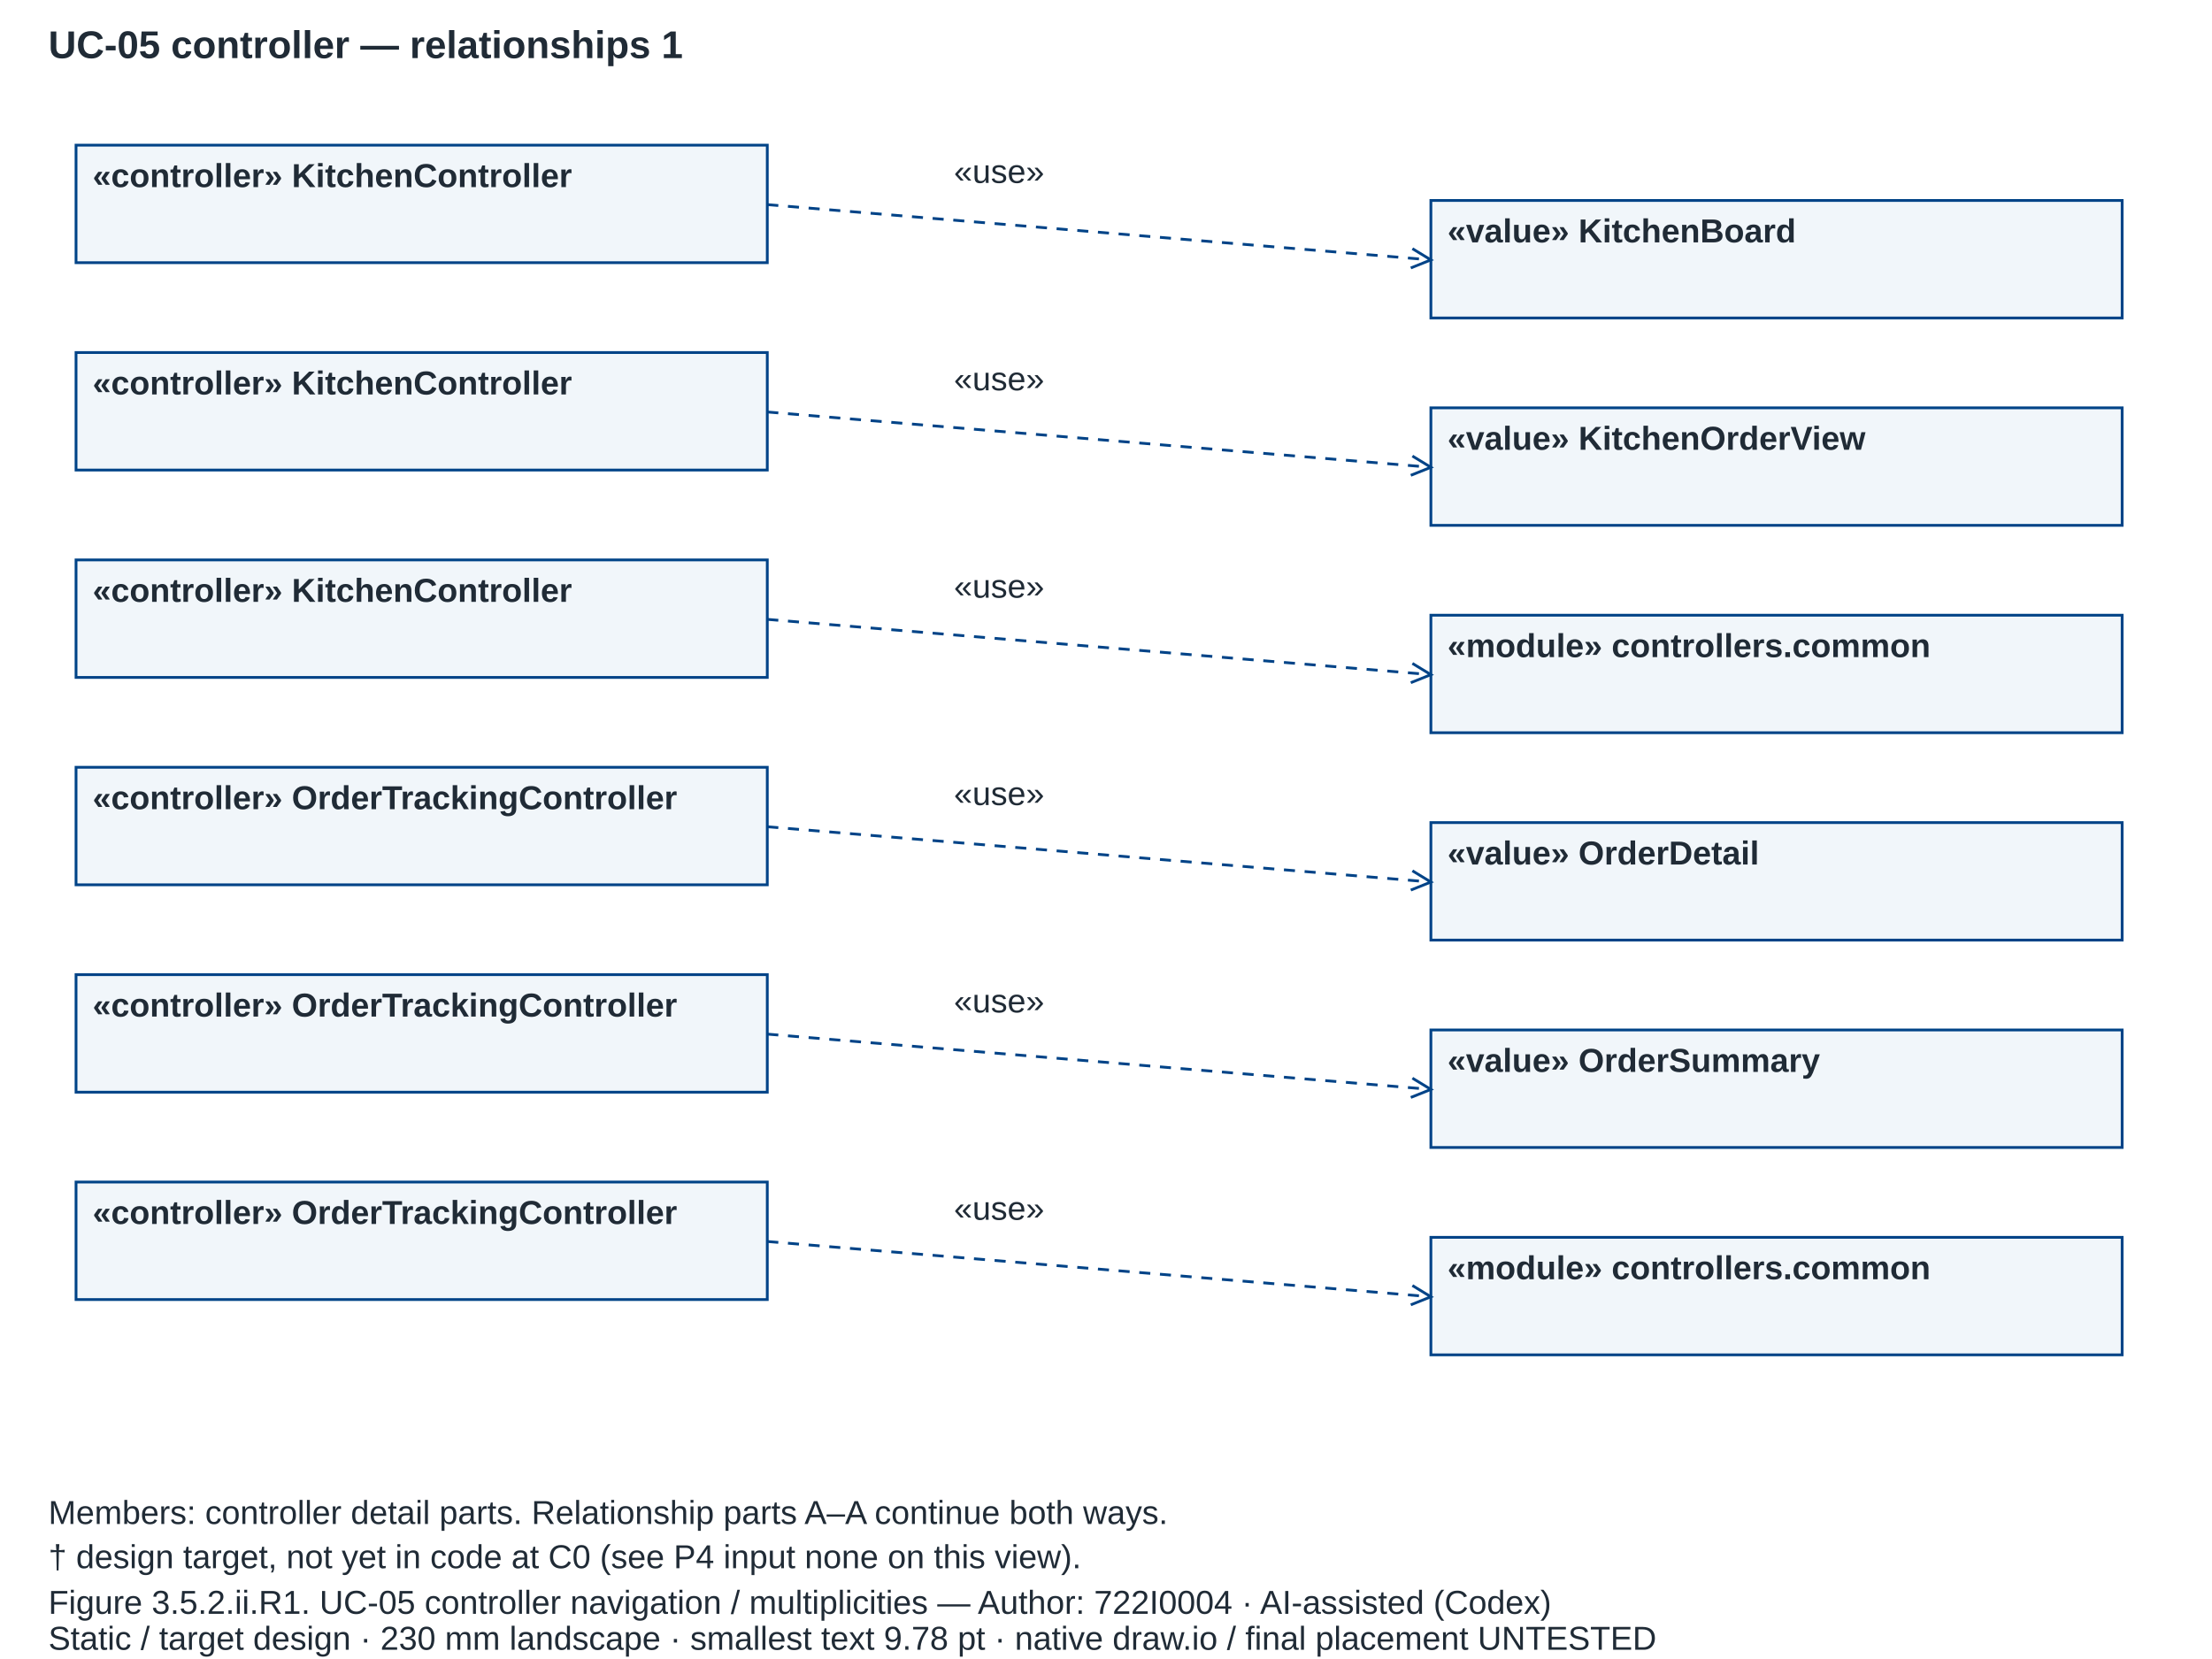
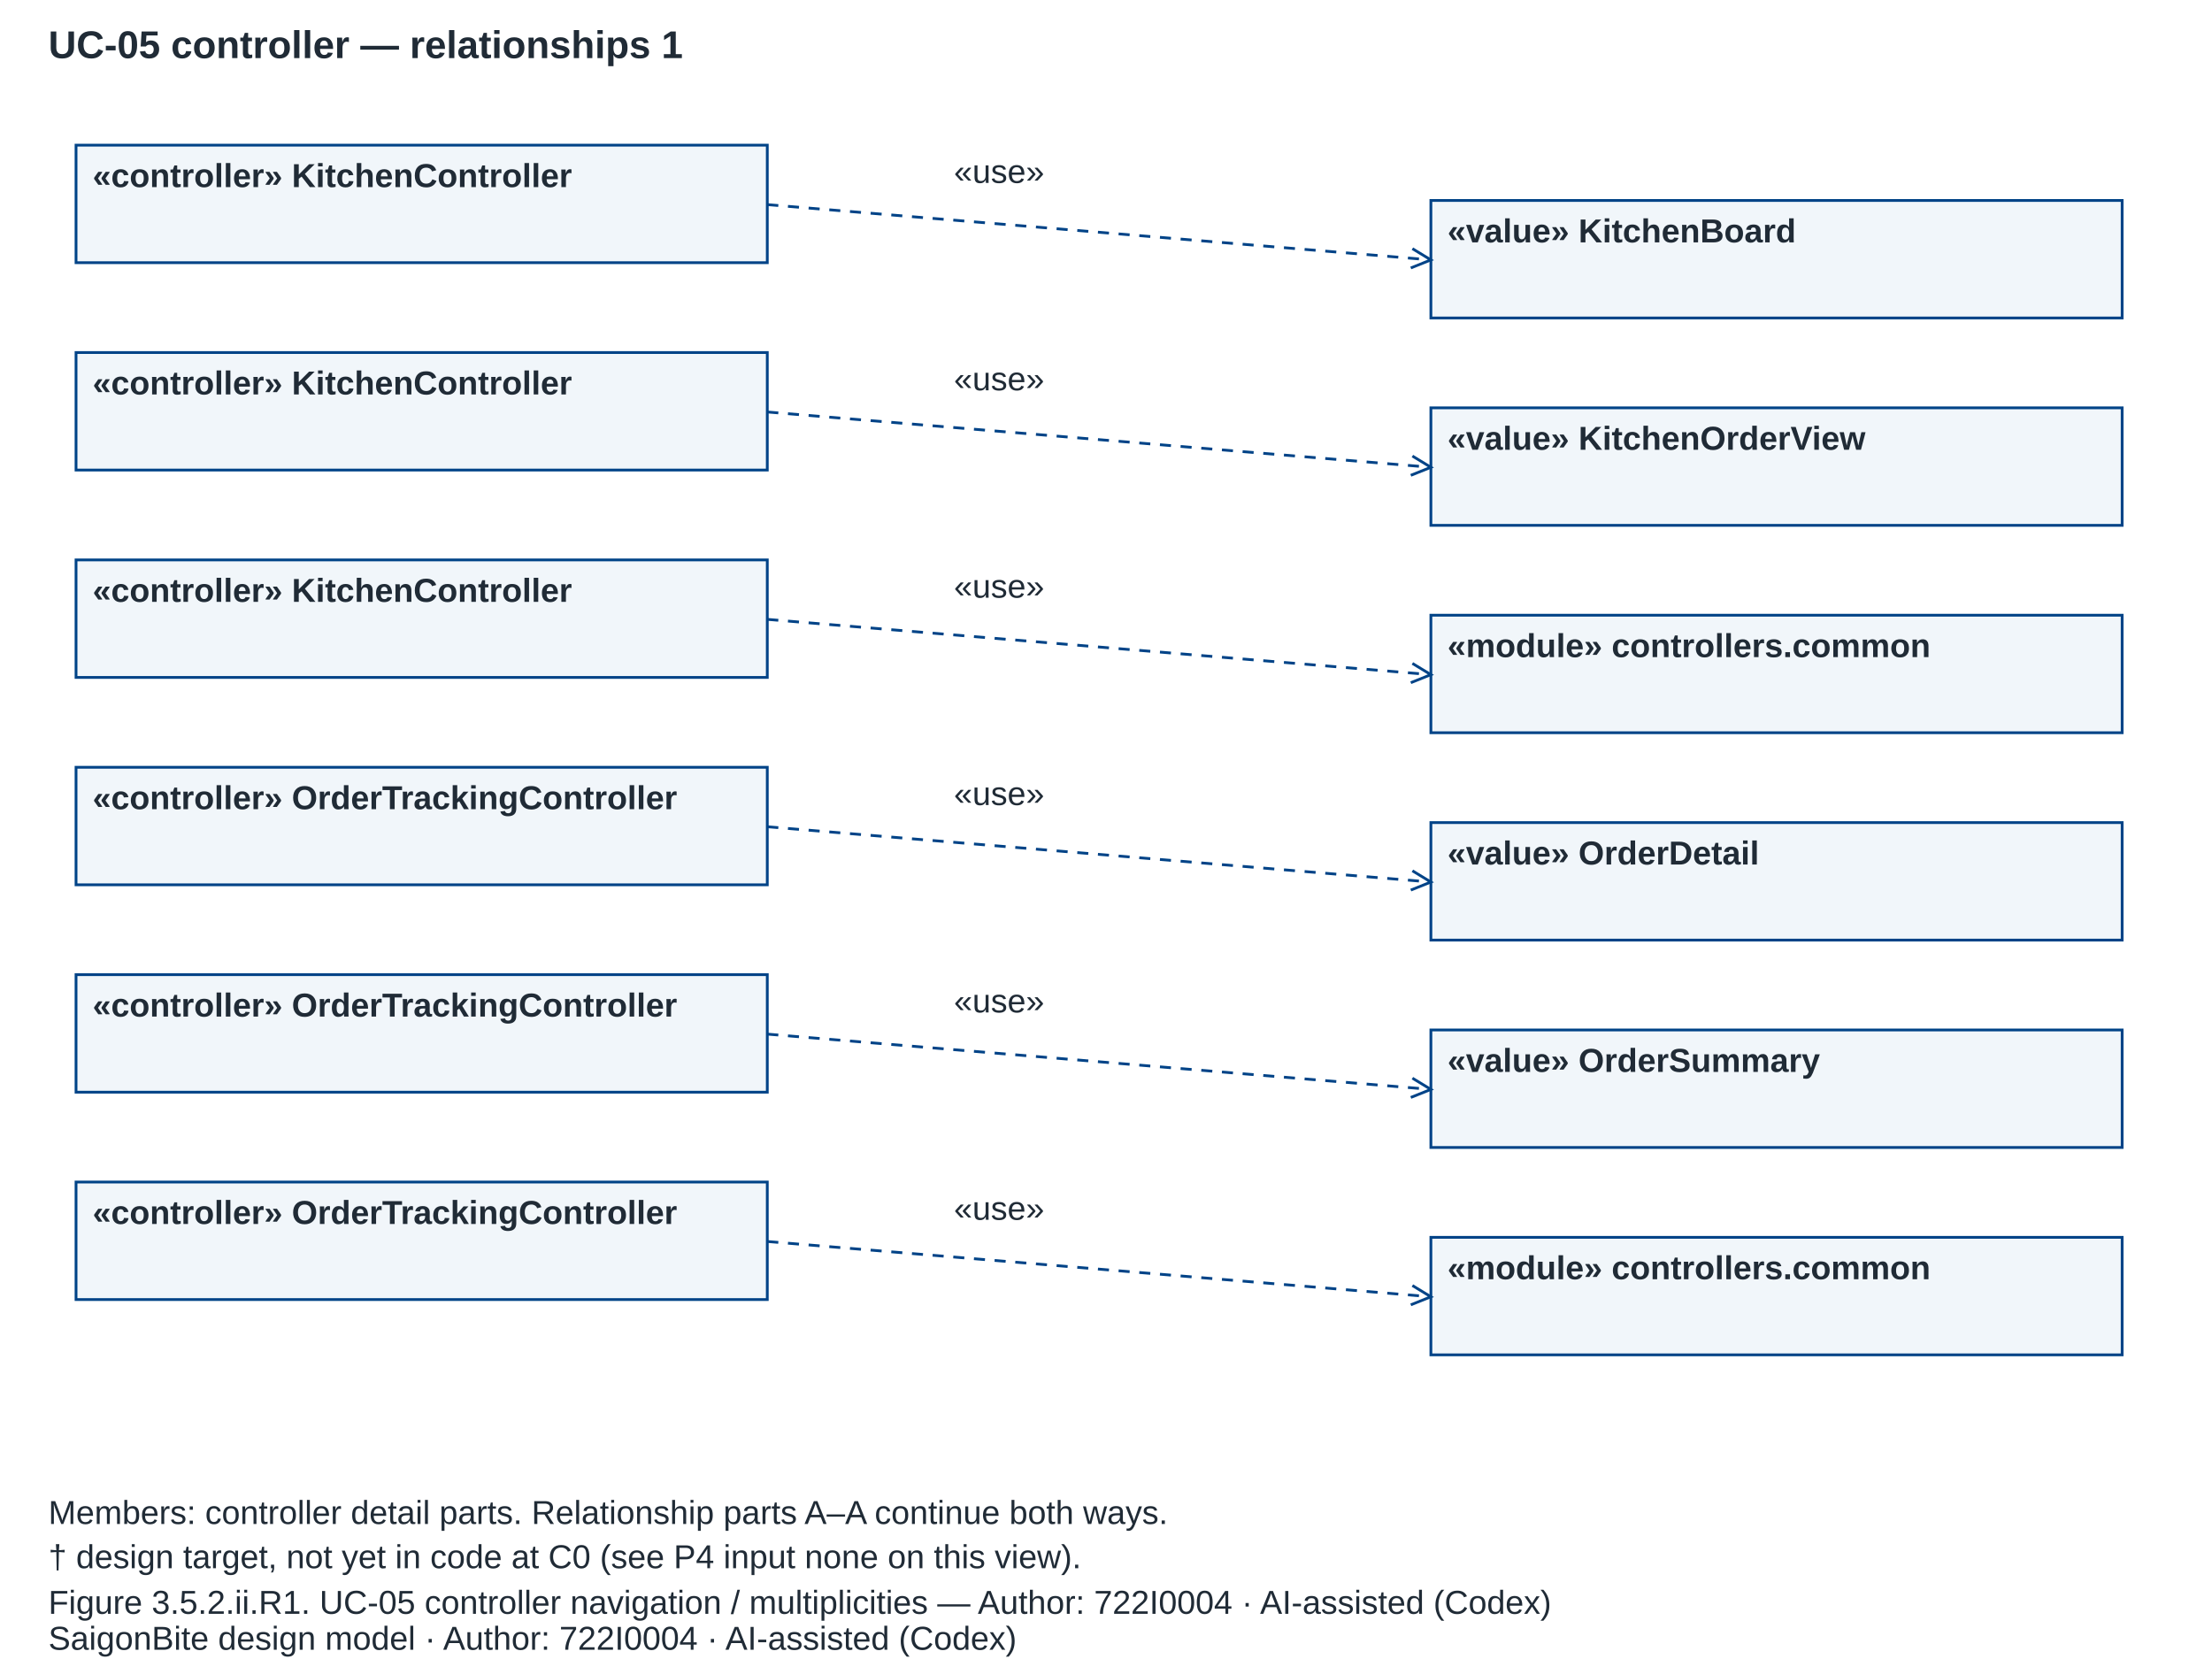
<svg xmlns="http://www.w3.org/2000/svg" width="1600" height="1200" viewBox="0 0 1600 1200">
  <rect width="100%" height="100%" fill="white" />
  <text x="35" y="42.04" font-family="Arial" font-size="28" font-weight="bold" fill="#202B36">UC-05 controller — relationships 1</text>
  <rect x="55" y="105" width="500" height="85" fill="#F1F6FA" stroke="#004387" stroke-width="2" />
  <text x="67" y="135.32" font-family="Arial" font-size="24" font-weight="bold" fill="#202B36">«controller» KitchenController</text>
  <rect x="1035" y="145" width="500" height="85" fill="#F1F6FA" stroke="#004387" stroke-width="2" />
  <text x="1047" y="175.32" font-family="Arial" font-size="24" font-weight="bold" fill="#202B36">«value» KitchenBoard</text>
  <rect x="55" y="255" width="500" height="85" fill="#F1F6FA" stroke="#004387" stroke-width="2" />
  <text x="67" y="285.32" font-family="Arial" font-size="24" font-weight="bold" fill="#202B36">«controller» KitchenController</text>
  <rect x="1035" y="295" width="500" height="85" fill="#F1F6FA" stroke="#004387" stroke-width="2" />
  <text x="1047" y="325.32" font-family="Arial" font-size="24" font-weight="bold" fill="#202B36">«value» KitchenOrderView</text>
  <rect x="55" y="405" width="500" height="85" fill="#F1F6FA" stroke="#004387" stroke-width="2" />
  <text x="67" y="435.32" font-family="Arial" font-size="24" font-weight="bold" fill="#202B36">«controller» KitchenController</text>
  <rect x="1035" y="445" width="500" height="85" fill="#F1F6FA" stroke="#004387" stroke-width="2" />
  <text x="1047" y="475.32" font-family="Arial" font-size="24" font-weight="bold" fill="#202B36">«module» controllers.common</text>
  <rect x="55" y="555" width="500" height="85" fill="#F1F6FA" stroke="#004387" stroke-width="2" />
  <text x="67" y="585.32" font-family="Arial" font-size="24" font-weight="bold" fill="#202B36">«controller» OrderTrackingController</text>
  <rect x="1035" y="595" width="500" height="85" fill="#F1F6FA" stroke="#004387" stroke-width="2" />
  <text x="1047" y="625.32" font-family="Arial" font-size="24" font-weight="bold" fill="#202B36">«value» OrderDetail</text>
  <rect x="55" y="705" width="500" height="85" fill="#F1F6FA" stroke="#004387" stroke-width="2" />
  <text x="67" y="735.32" font-family="Arial" font-size="24" font-weight="bold" fill="#202B36">«controller» OrderTrackingController</text>
  <rect x="1035" y="745" width="500" height="85" fill="#F1F6FA" stroke="#004387" stroke-width="2" />
  <text x="1047" y="775.32" font-family="Arial" font-size="24" font-weight="bold" fill="#202B36">«value» OrderSummary</text>
  <rect x="55" y="855" width="500" height="85" fill="#F1F6FA" stroke="#004387" stroke-width="2" />
  <text x="67" y="885.32" font-family="Arial" font-size="24" font-weight="bold" fill="#202B36">«controller» OrderTrackingController</text>
  <rect x="1035" y="895" width="500" height="85" fill="#F1F6FA" stroke="#004387" stroke-width="2" />
  <text x="1047" y="925.32" font-family="Arial" font-size="24" font-weight="bold" fill="#202B36">«module» controllers.common</text>
  <polyline points="555,148 1035,188" fill="none" stroke="#004387" stroke-width="2" stroke-dasharray="8 7" />
  <polyline points="1020.467,193.813 1035,188 1021.63,179.862" fill="none" stroke="#004387" stroke-width="2" />
  <text x="690" y="132.32" font-family="Arial" font-size="24" font-weight="normal" fill="#202B36">«use»</text>
  <polyline points="555,298 1035,338" fill="none" stroke="#004387" stroke-width="2" stroke-dasharray="8 7" />
  <polyline points="1020.467,343.813 1035,338 1021.63,329.862" fill="none" stroke="#004387" stroke-width="2" />
  <text x="690" y="282.32" font-family="Arial" font-size="24" font-weight="normal" fill="#202B36">«use»</text>
  <polyline points="555,448 1035,488" fill="none" stroke="#004387" stroke-width="2" stroke-dasharray="8 7" />
  <polyline points="1020.467,493.813 1035,488 1021.63,479.862" fill="none" stroke="#004387" stroke-width="2" />
  <text x="690" y="432.32" font-family="Arial" font-size="24" font-weight="normal" fill="#202B36">«use»</text>
  <polyline points="555,598 1035,638" fill="none" stroke="#004387" stroke-width="2" stroke-dasharray="8 7" />
  <polyline points="1020.467,643.813 1035,638 1021.63,629.862" fill="none" stroke="#004387" stroke-width="2" />
  <text x="690" y="582.32" font-family="Arial" font-size="24" font-weight="normal" fill="#202B36">«use»</text>
  <polyline points="555,748 1035,788" fill="none" stroke="#004387" stroke-width="2" stroke-dasharray="8 7" />
  <polyline points="1020.467,793.813 1035,788 1021.63,779.862" fill="none" stroke="#004387" stroke-width="2" />
  <text x="690" y="732.32" font-family="Arial" font-size="24" font-weight="normal" fill="#202B36">«use»</text>
  <polyline points="555,898 1035,938" fill="none" stroke="#004387" stroke-width="2" stroke-dasharray="8 7" />
  <polyline points="1020.467,943.813 1035,938 1021.63,929.862" fill="none" stroke="#004387" stroke-width="2" />
  <text x="690" y="882.32" font-family="Arial" font-size="24" font-weight="normal" fill="#202B36">«use»</text>
  <text x="35" y="1102.32" font-family="Arial" font-size="24" font-weight="normal" fill="#202B36">Members: controller detail parts. Relationship parts A–A continue both ways.</text>
  <text x="35" y="1134.32" font-family="Arial" font-size="24" font-weight="normal" fill="#202B36">† design target, not yet in code at C0 (see P4 input none on this view).</text>
  <text x="35" y="1167.32" font-family="Arial" font-size="24" font-weight="normal" fill="#202B36">Figure 3.5.2.ii.R1. UC-05 controller navigation / multiplicities — Author: 722I0004 · AI-assisted (Codex)</text>
-   <text x="35" y="1193.32" font-family="Arial" font-size="24" font-weight="normal" fill="#202B36">Static / target design · 230 mm landscape · smallest text 9.78 pt · native draw.io / final placement UNTESTED</text>
+   <text x="35" y="1193.32" font-family="Arial" font-size="24" font-weight="normal" fill="#202B36">SaigonBite design model · Author: 722I0004 · AI-assisted (Codex)</text>
</svg>
